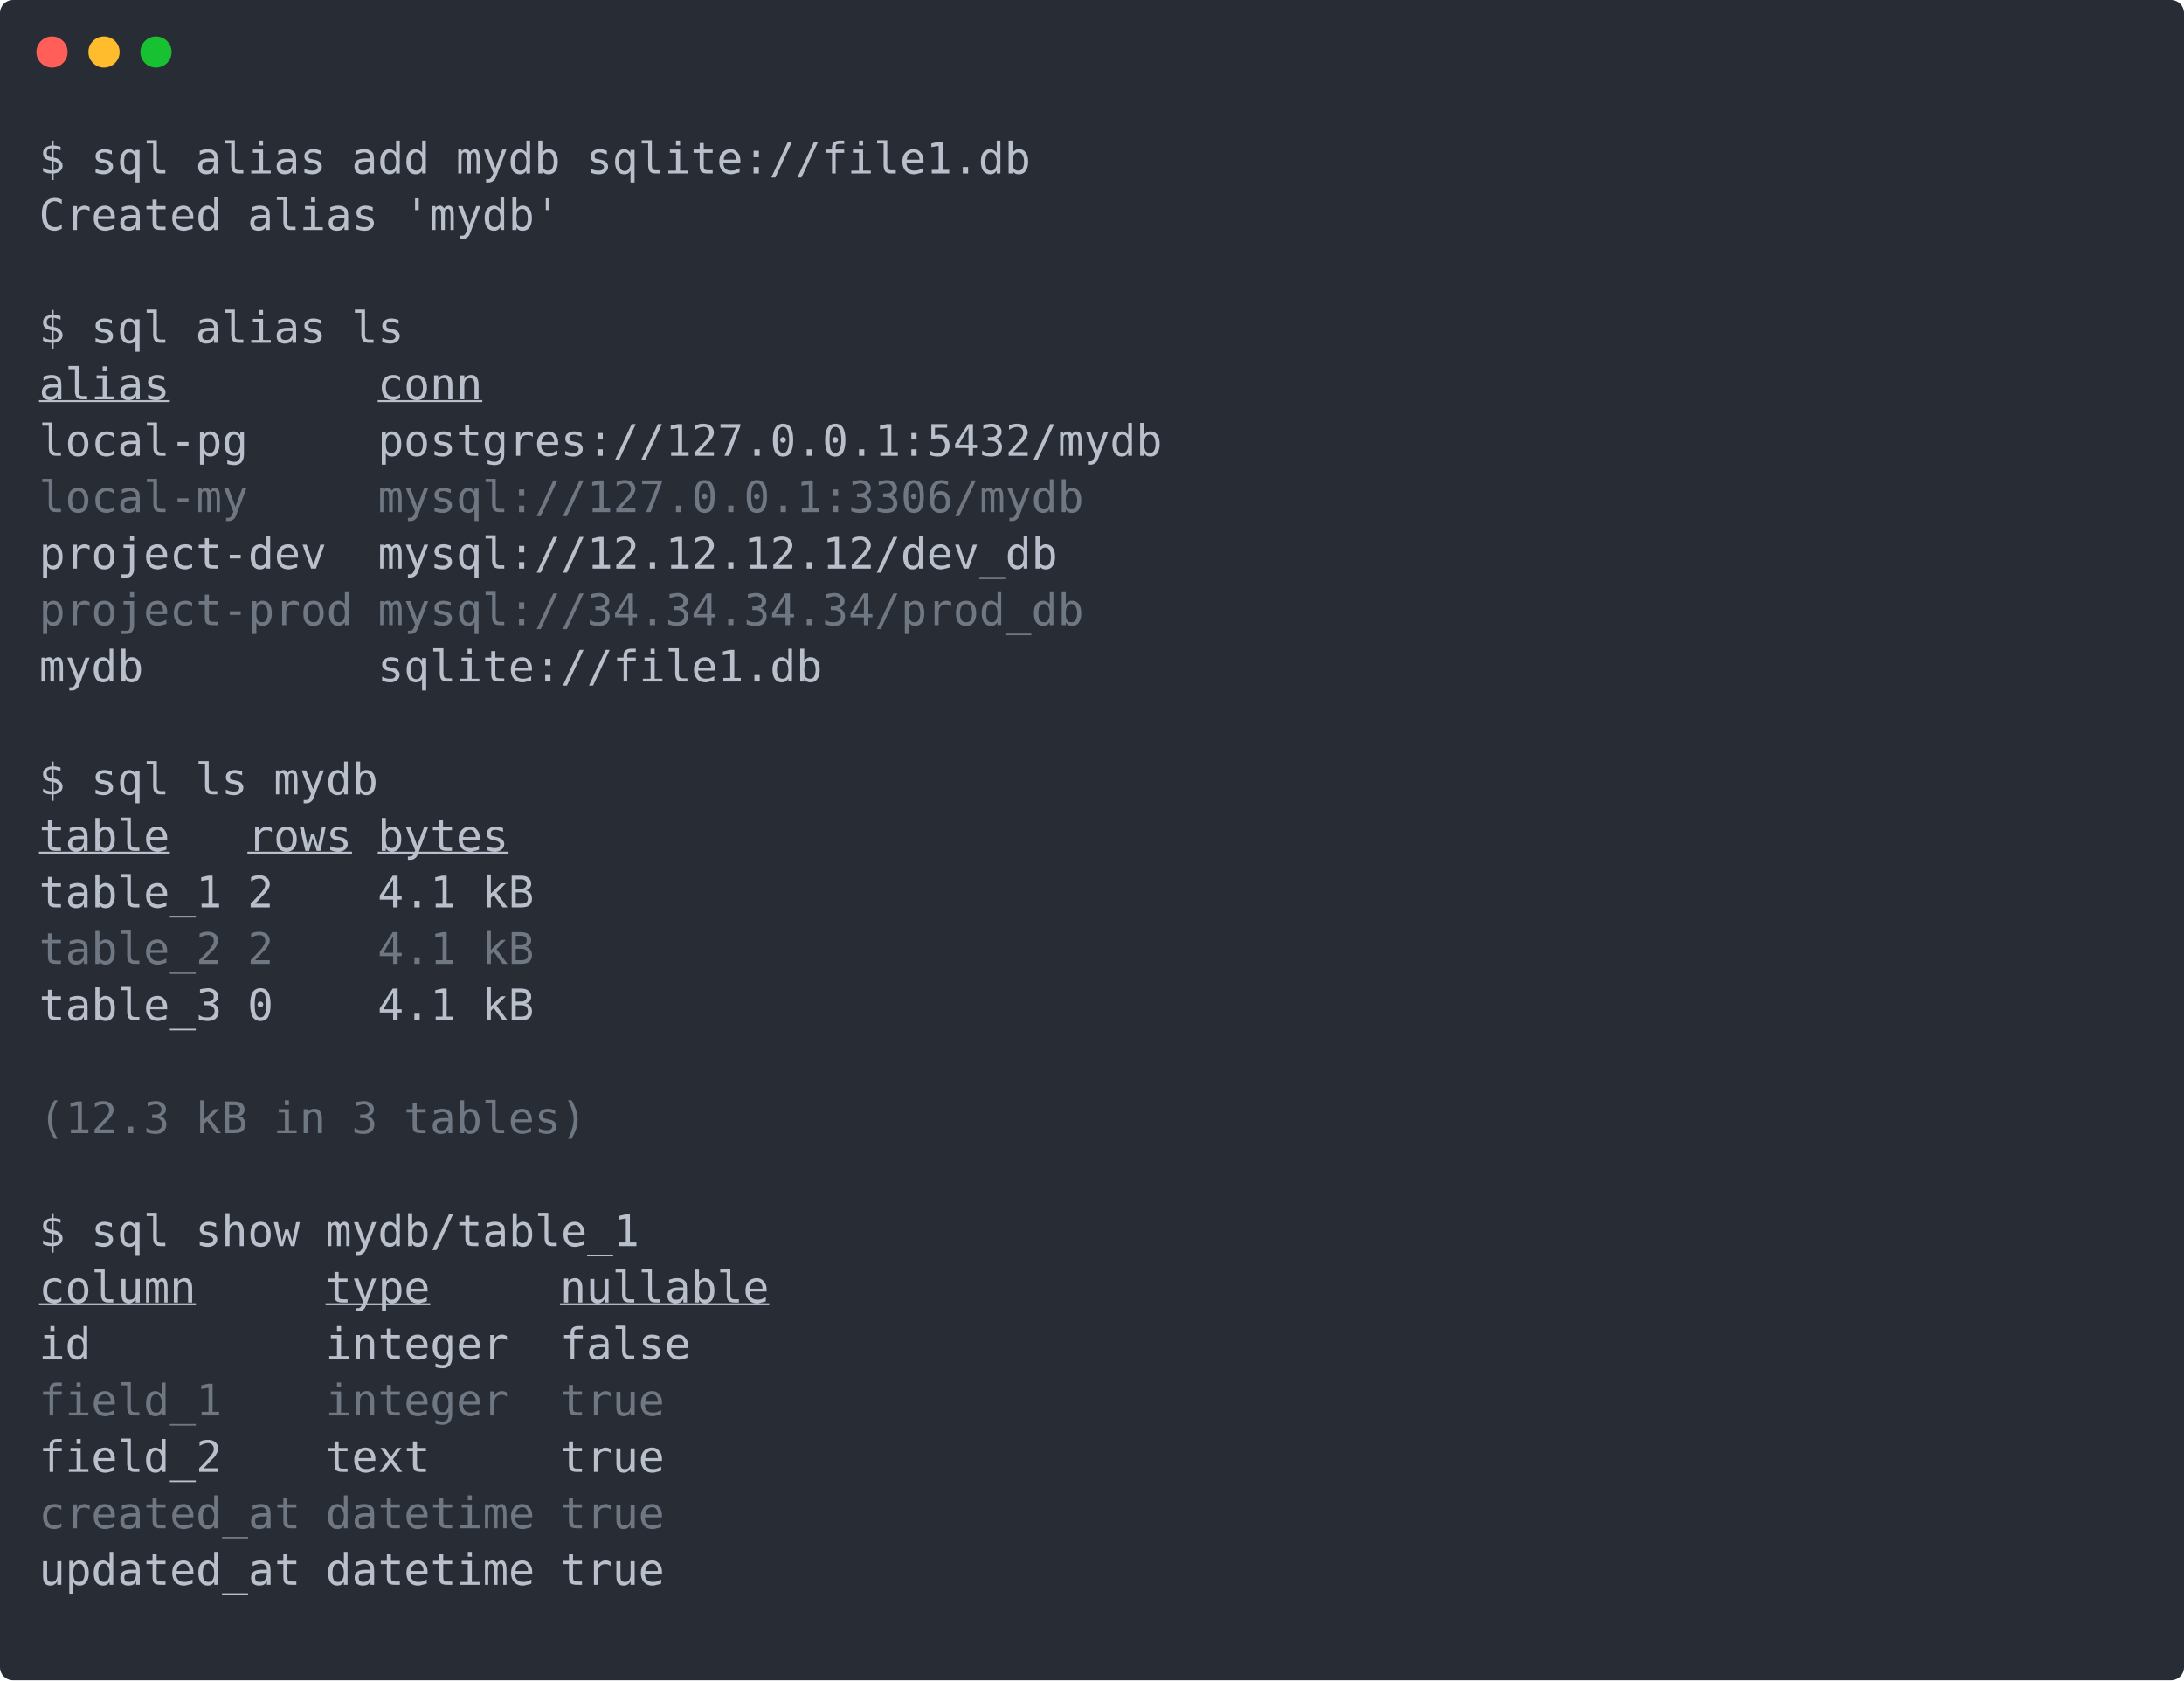
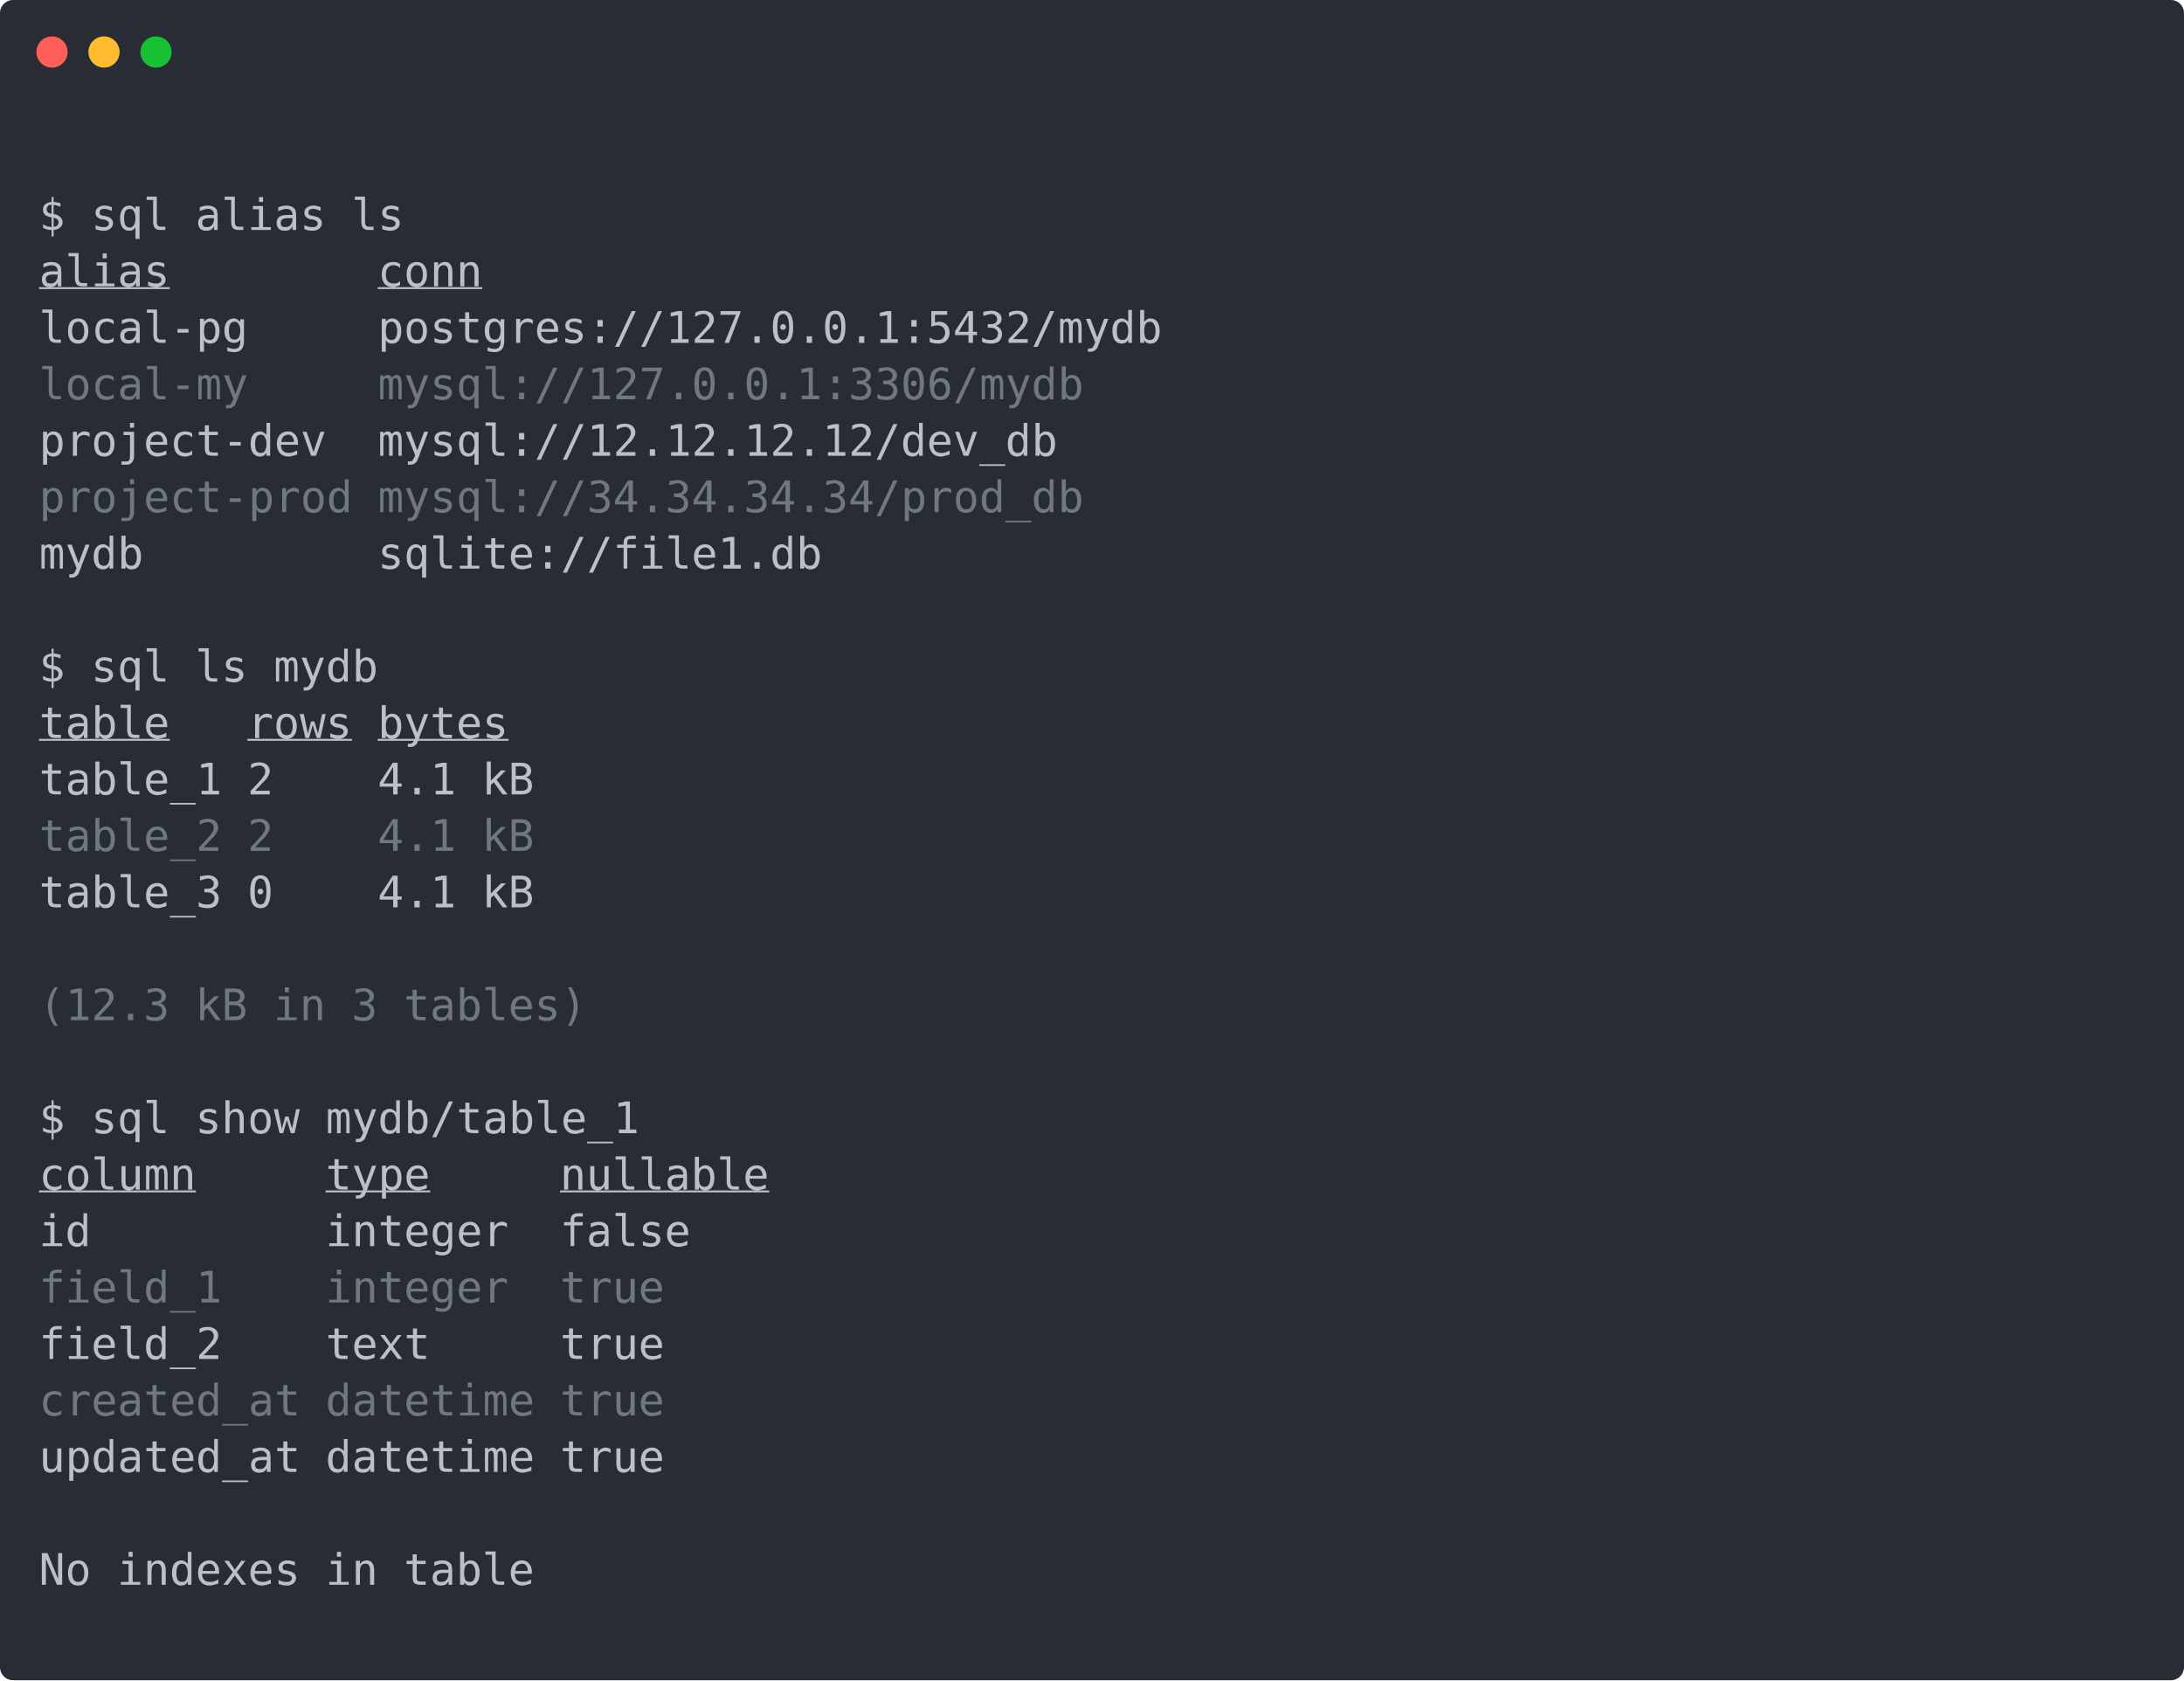
<svg xmlns="http://www.w3.org/2000/svg" xmlns:xlink="http://www.w3.org/1999/xlink" width="840" height="646.17">
  <rect width="840" height="646.17" rx="5" ry="5" class="a" />
  <svg y="0%" x="0%">
    <circle cx="20" cy="20" r="6" fill="#ff5f58" />
    <circle cx="40" cy="20" r="6" fill="#ffbd2e" />
    <circle cx="60" cy="20" r="6" fill="#18c132" />
  </svg>
  <svg height="586.17" viewBox="0 0 80 58.617" width="800" x="15" y="50">
    <style>.a{fill:#282d35}.g{fill:#b9c0cb}.g,.h,.i{white-space:pre}.h{fill:#b9c0cb;text-decoration:underline}.i{fill:#6f7783}</style>
    <g font-family="Monaco,Consolas,Menlo,'Bitstream Vera Sans Mono','Powerline Symbols',monospace" font-size="1.67">
      <defs>
        <symbol id="a">
          <path fill="transparent" d="M0 0h80v28H0z" />
        </symbol>
      </defs>
      <path class="a" d="M0 0h80v58.617H0z" />
      <svg width="80">
        <svg>
          <use xlink:href="#a" />
-           <text y="1.67" class="g">$</text>
-           <text x="2.004" y="1.67" class="g">sql</text>
-           <text x="6.012" y="1.67" class="g">alias</text>
-           <text x="12.024" y="1.67" class="g">add</text>
-           <text x="16.032" y="1.67" class="g">mydb</text>
-           <text x="21.042" y="1.67" class="g">sqlite://file1.db</text>
-           <text y="3.841" class="g">Created</text>
-           <text x="8.016" y="3.841" class="g">alias</text>
-           <text x="14.028" y="3.841" class="g">'mydb'</text>
-           <text y="8.183" class="g">$</text>
-           <text x="2.004" y="8.183" class="g">sql</text>
-           <text x="6.012" y="8.183" class="g">alias</text>
-           <text x="12.024" y="8.183" class="g">ls</text>
-           <text y="10.354" class="h">alias</text>
-           <text x="13.026" y="10.354" class="h">conn</text>
-           <text y="12.525" class="g">local-pg</text>
-           <text x="13.026" y="12.525" class="g">postgres://127.0.0.1:5432/mydb</text>
-           <text y="14.696" class="i">local-my</text>
-           <text x="13.026" y="14.696" class="i">mysql://127.0.0.1:3306/mydb</text>
-           <text y="16.867" class="g">project-dev</text>
-           <text x="13.026" y="16.867" class="g">mysql://12.12.12.12/dev_db</text>
-           <text y="19.038" class="i">project-prod</text>
-           <text x="13.026" y="19.038" class="i">mysql://34.34.34.34/prod_db</text>
-           <text y="21.209" class="g">mydb</text>
-           <text x="13.026" y="21.209" class="g">sqlite://file1.db</text>
-           <text y="25.551" class="g">$</text>
-           <text x="2.004" y="25.551" class="g">sql</text>
-           <text x="6.012" y="25.551" class="g">ls</text>
-           <text x="9.018" y="25.551" class="g">mydb</text>
-           <text y="27.722" class="h">table</text>
-           <text x="8.016" y="27.722" class="h">rows</text>
-           <text x="13.026" y="27.722" class="h">bytes</text>
-           <text y="29.893" class="g">table_1</text>
-           <text x="8.016" y="29.893" class="g">2</text>
+           <text y="3.841" class="g">$</text>
+           <text x="2.004" y="3.841" class="g">sql</text>
+           <text x="6.012" y="3.841" class="g">alias</text>
+           <text x="12.024" y="3.841" class="g">ls</text>
+           <text y="6.012" class="h">alias</text>
+           <text x="13.026" y="6.012" class="h">conn</text>
+           <text y="8.183" class="g">local-pg</text>
+           <text x="13.026" y="8.183" class="g">postgres://127.0.0.1:5432/mydb</text>
+           <text y="10.354" class="i">local-my</text>
+           <text x="13.026" y="10.354" class="i">mysql://127.0.0.1:3306/mydb</text>
+           <text y="12.525" class="g">project-dev</text>
+           <text x="13.026" y="12.525" class="g">mysql://12.12.12.12/dev_db</text>
+           <text y="14.696" class="i">project-prod</text>
+           <text x="13.026" y="14.696" class="i">mysql://34.34.34.34/prod_db</text>
+           <text y="16.867" class="g">mydb</text>
+           <text x="13.026" y="16.867" class="g">sqlite://file1.db</text>
+           <text y="21.209" class="g">$</text>
+           <text x="2.004" y="21.209" class="g">sql</text>
+           <text x="6.012" y="21.209" class="g">ls</text>
+           <text x="9.018" y="21.209" class="g">mydb</text>
+           <text y="23.38" class="h">table</text>
+           <text x="8.016" y="23.38" class="h">rows</text>
+           <text x="13.026" y="23.38" class="h">bytes</text>
+           <text y="25.551" class="g">table_1</text>
+           <text x="8.016" y="25.551" class="g">2</text>
+           <text x="13.026" y="25.551" class="g">4.1</text>
+           <text x="17.034" y="25.551" class="g">kB</text>
+           <text y="27.722" class="i">table_2</text>
+           <text x="8.016" y="27.722" class="i">2</text>
+           <text x="13.026" y="27.722" class="i">4.1</text>
+           <text x="17.034" y="27.722" class="i">kB</text>
+           <text y="29.893" class="g">table_3</text>
+           <text x="8.016" y="29.893" class="g">0</text>
          <text x="13.026" y="29.893" class="g">4.1</text>
          <text x="17.034" y="29.893" class="g">kB</text>
-           <text y="32.064" class="i">table_2</text>
-           <text x="8.016" y="32.064" class="i">2</text>
-           <text x="13.026" y="32.064" class="i">4.1</text>
-           <text x="17.034" y="32.064" class="i">kB</text>
-           <text y="34.235" class="g">table_3</text>
-           <text x="8.016" y="34.235" class="g">0</text>
-           <text x="13.026" y="34.235" class="g">4.1</text>
-           <text x="17.034" y="34.235" class="g">kB</text>
-           <text y="38.577" class="i">(12.3</text>
-           <text x="6.012" y="38.577" class="i">kB</text>
-           <text x="9.018" y="38.577" class="i">in</text>
-           <text x="12.024" y="38.577" class="i">3</text>
-           <text x="14.028" y="38.577" class="i">tables)</text>
-           <text y="42.919" class="g">$</text>
-           <text x="2.004" y="42.919" class="g">sql</text>
-           <text x="6.012" y="42.919" class="g">show</text>
-           <text x="11.022" y="42.919" class="g">mydb/table_1</text>
-           <text y="45.09" class="h">column</text>
-           <text x="11.022" y="45.09" class="h">type</text>
-           <text x="20.04" y="45.09" class="h">nullable</text>
-           <text y="47.261" class="g">id</text>
-           <text x="11.022" y="47.261" class="g">integer</text>
-           <text x="20.04" y="47.261" class="g">false</text>
-           <text y="49.432" class="i">field_1</text>
-           <text x="11.022" y="49.432" class="i">integer</text>
+           <text y="34.235" class="i">(12.3</text>
+           <text x="6.012" y="34.235" class="i">kB</text>
+           <text x="9.018" y="34.235" class="i">in</text>
+           <text x="12.024" y="34.235" class="i">3</text>
+           <text x="14.028" y="34.235" class="i">tables)</text>
+           <text y="38.577" class="g">$</text>
+           <text x="2.004" y="38.577" class="g">sql</text>
+           <text x="6.012" y="38.577" class="g">show</text>
+           <text x="11.022" y="38.577" class="g">mydb/table_1</text>
+           <text y="40.748" class="h">column</text>
+           <text x="11.022" y="40.748" class="h">type</text>
+           <text x="20.04" y="40.748" class="h">nullable</text>
+           <text y="42.919" class="g">id</text>
+           <text x="11.022" y="42.919" class="g">integer</text>
+           <text x="20.04" y="42.919" class="g">false</text>
+           <text y="45.09" class="i">field_1</text>
+           <text x="11.022" y="45.09" class="i">integer</text>
+           <text x="20.04" y="45.09" class="i">true</text>
+           <text y="47.261" class="g">field_2</text>
+           <text x="11.022" y="47.261" class="g">text</text>
+           <text x="20.04" y="47.261" class="g">true</text>
+           <text y="49.432" class="i">created_at</text>
+           <text x="11.022" y="49.432" class="i">datetime</text>
          <text x="20.04" y="49.432" class="i">true</text>
-           <text y="51.603" class="g">field_2</text>
-           <text x="11.022" y="51.603" class="g">text</text>
+           <text y="51.603" class="g">updated_at</text>
+           <text x="11.022" y="51.603" class="g">datetime</text>
          <text x="20.04" y="51.603" class="g">true</text>
-           <text y="53.774" class="i">created_at</text>
-           <text x="11.022" y="53.774" class="i">datetime</text>
-           <text x="20.04" y="53.774" class="i">true</text>
-           <text y="55.945" class="g">updated_at</text>
-           <text x="11.022" y="55.945" class="g">datetime</text>
-           <text x="20.04" y="55.945" class="g">true</text>
+           <text y="55.945" class="g">No</text>
+           <text x="3.006" y="55.945" class="g">indexes</text>
+           <text x="11.022" y="55.945" class="g">in</text>
+           <text x="14.028" y="55.945" class="g">table</text>
        </svg>
      </svg>
    </g>
  </svg>
</svg>
